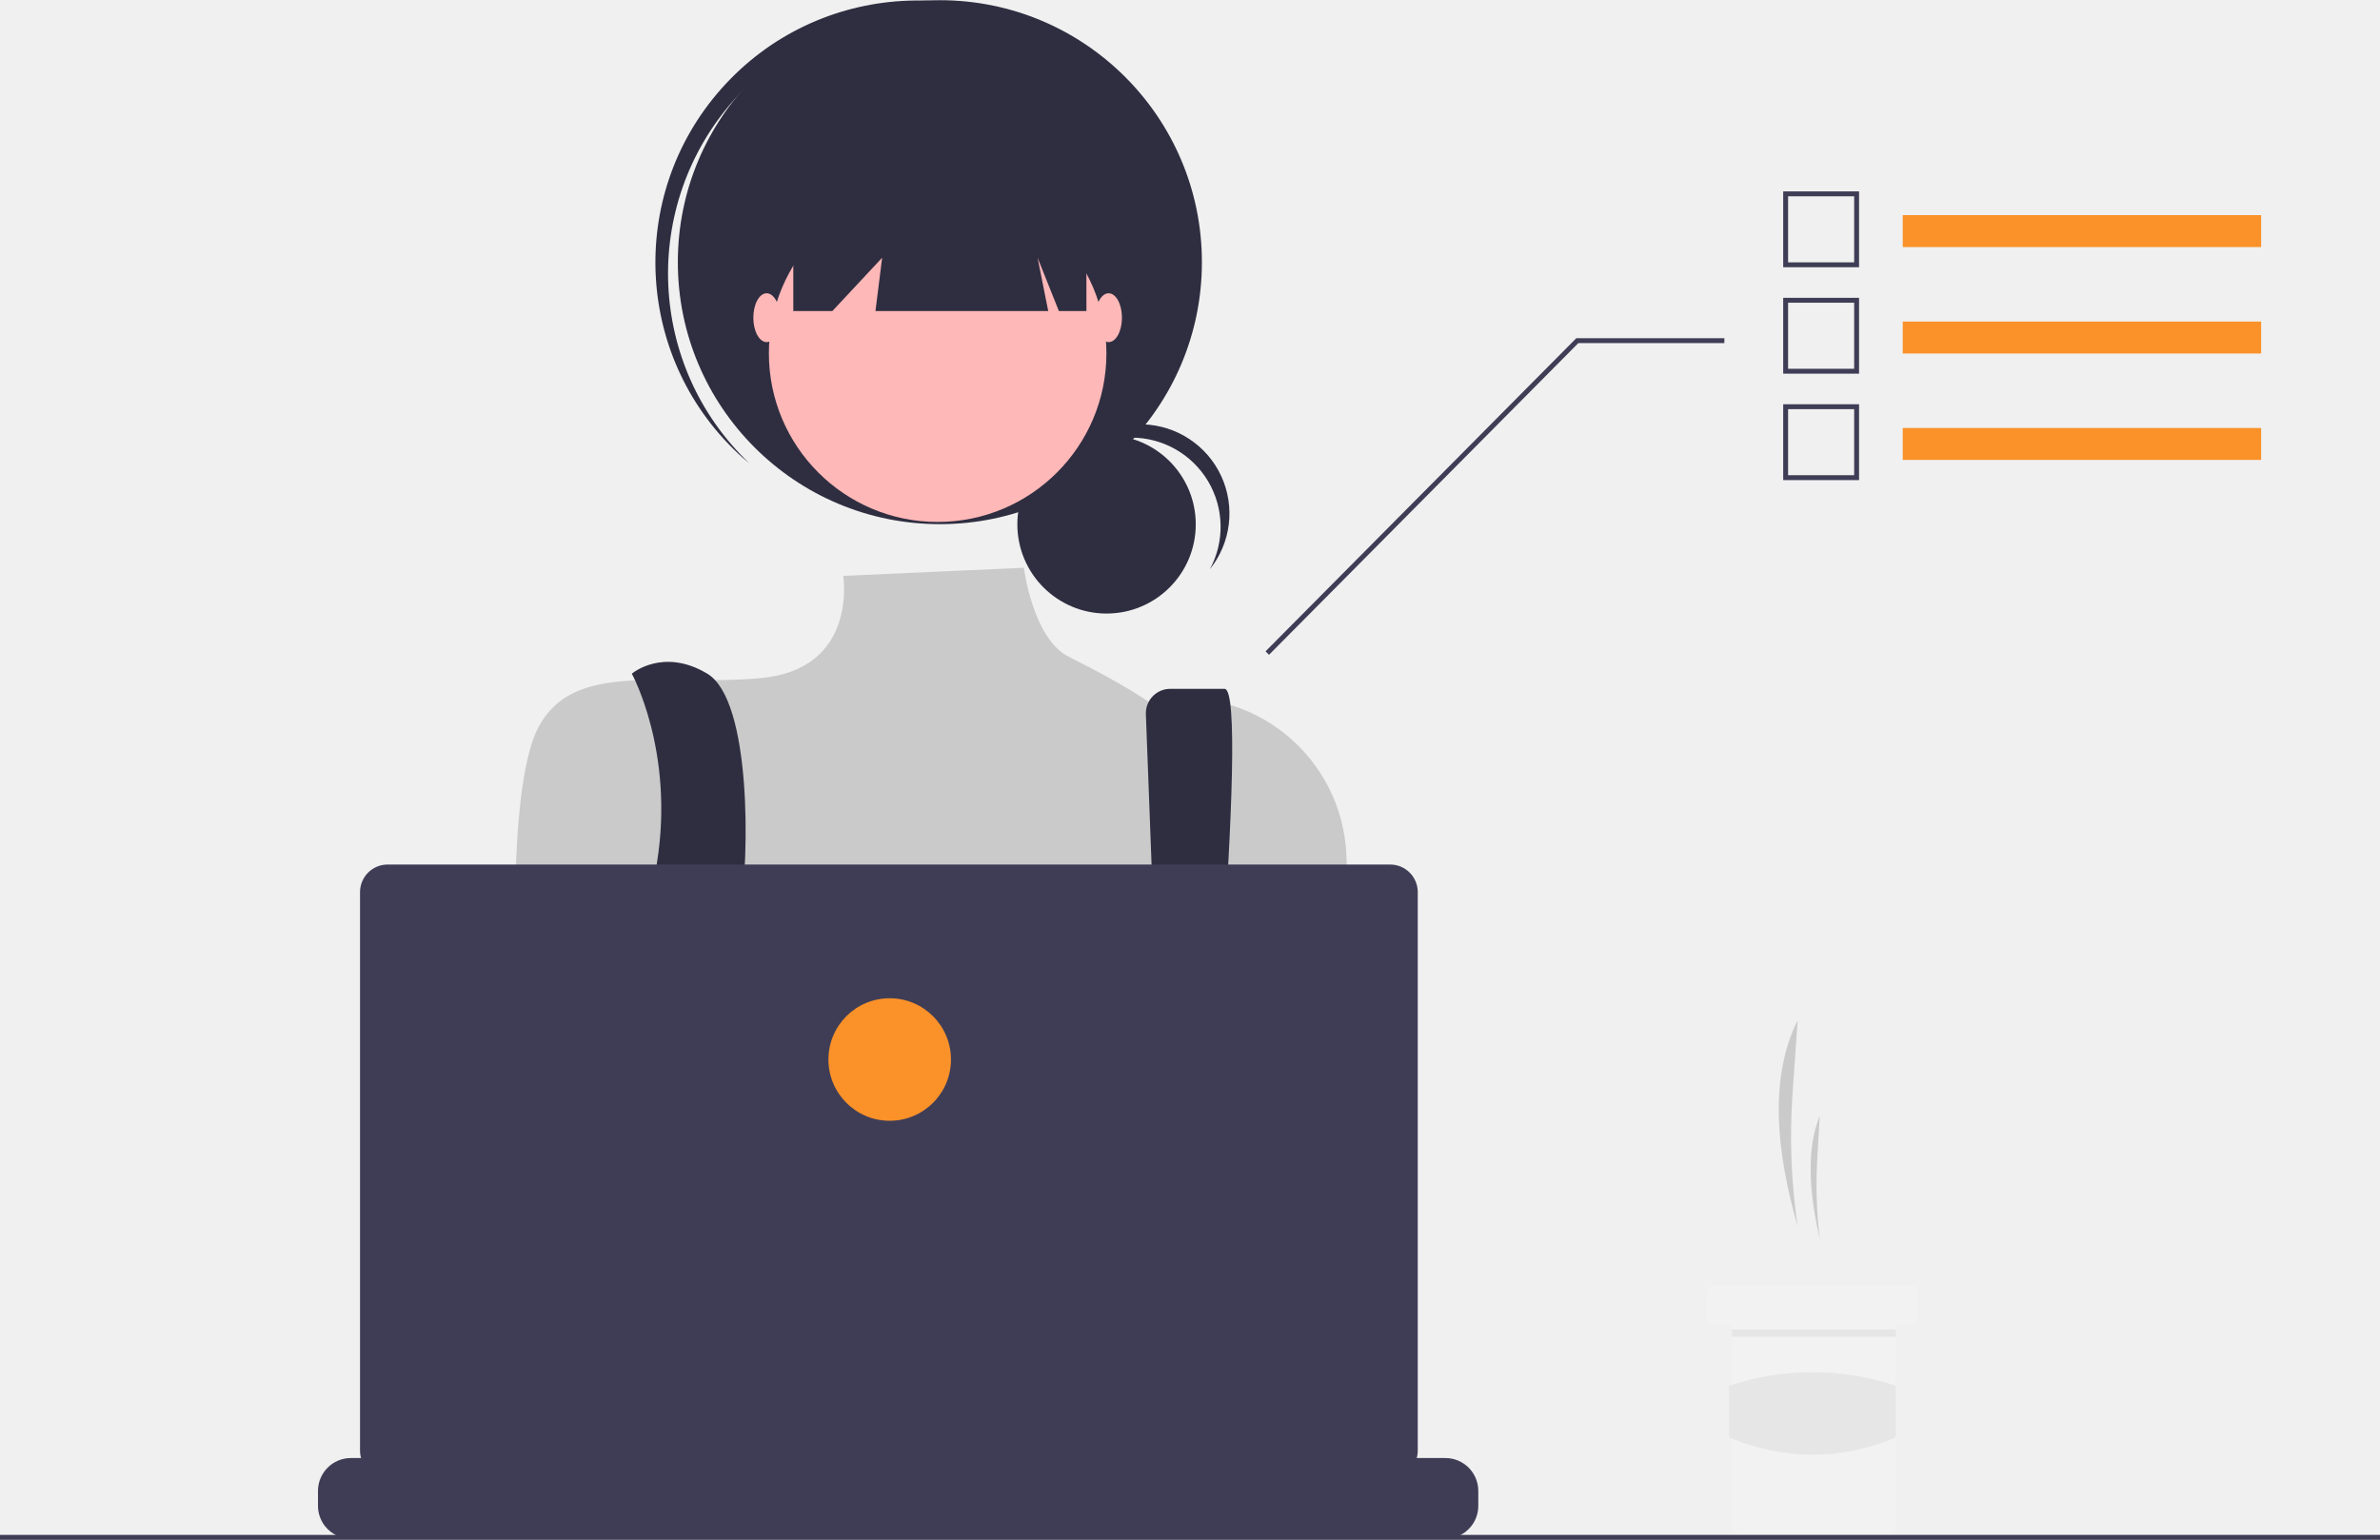
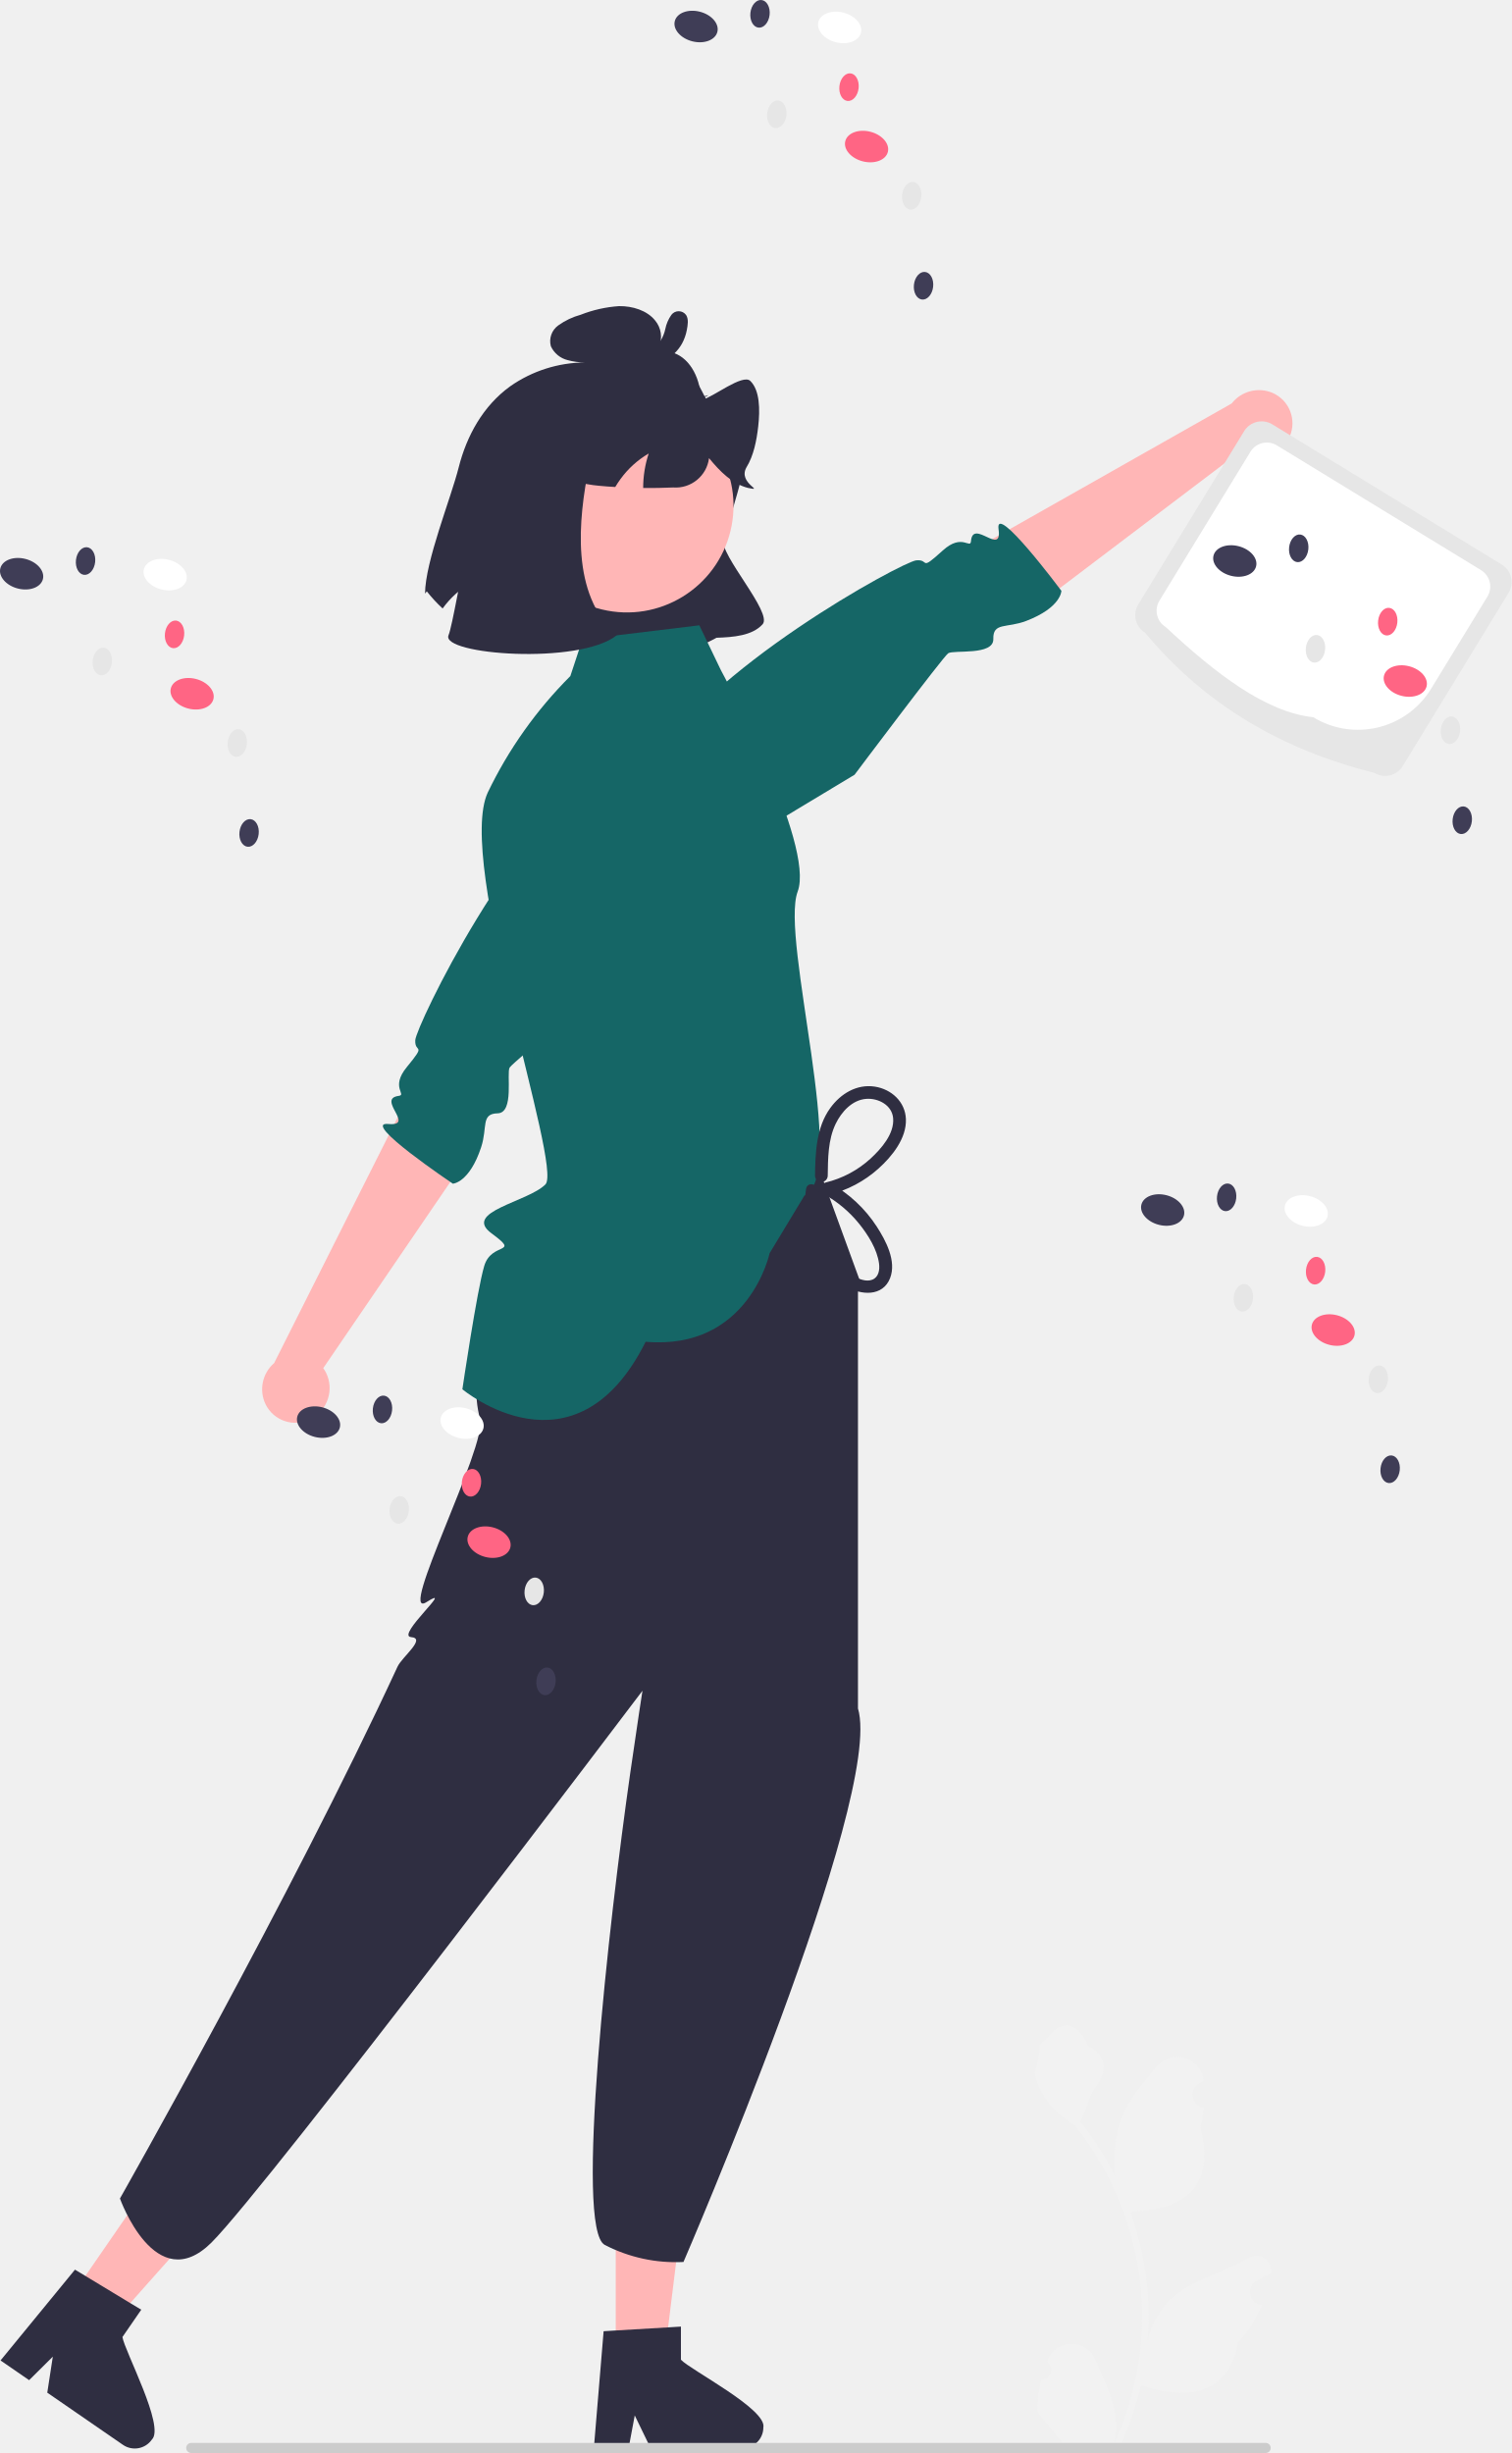
- <svg xmlns="http://www.w3.org/2000/svg" data-name="Layer 1" width="971.052" height="628.381" viewBox="0 0 971.052 628.381">
-   <path d="M847.931,636.215h0a249.626,249.626,0,0,1-2.095-54.111l2.095-29.889h0c-11.542,22.966-8.933,53.192,0,84Z" transform="translate(-114.4741 -135.8093)" fill="#cacaca" />
-   <path d="M856.931,641.215h0a183.497,183.497,0,0,1-1.008-32.209l1.008-17.791h0C851.378,604.885,852.633,622.877,856.931,641.215Z" transform="translate(-114.4741 -135.8093)" fill="#cacaca" />
-   <path d="M896.936,663.217v10a3.016,3.016,0,0,1-3,3h-5a.996.996,0,0,0-1,1v82a3.016,3.016,0,0,1-3,3h-61a3.002,3.002,0,0,1-3-3v-82a1.003,1.003,0,0,0-1-1h-6a3.002,3.002,0,0,1-3-3v-10a2.996,2.996,0,0,1,3-3h80A3.009,3.009,0,0,1,896.936,663.217Z" transform="translate(-114.4741 -135.8093)" fill="#f2f2f2" />
-   <rect x="706.552" y="542.508" width="67" height="3" fill="#e6e6e6" />
-   <path d="M887.936,722.462c-22.42,9.278-45.084,9.38-68,0V701.327a106.79,106.79,0,0,1,68,0Z" transform="translate(-114.4741 -135.8093)" fill="#e6e6e6" />
-   <circle cx="451.481" cy="213.985" r="36.396" fill="#2f2e41" />
-   <path d="M576.095,314.401a36.401,36.401,0,0,1,32.039,53.669,36.387,36.387,0,1,0-60.454-39.982A36.306,36.306,0,0,1,576.095,314.401Z" transform="translate(-114.4741 -135.8093)" fill="#2f2e41" />
-   <circle cx="383.471" cy="106.996" r="106.912" fill="#2f2e41" />
-   <path d="M414.036,176.471A106.893,106.893,0,0,1,562.203,165.261c-.874-.831-1.739-1.669-2.648-2.476a106.913,106.913,0,0,0-142.066,159.807c.908.808,1.842,1.568,2.77,2.339A106.893,106.893,0,0,1,414.036,176.471Z" transform="translate(-114.4741 -135.8093)" fill="#2f2e41" />
-   <circle cx="382.565" cy="144.143" r="68.859" fill="#ffb8b8" />
-   <path d="M532.214,367.505l-73.688,3.313s6.15,38.108-33.715,41.732-76.107-7.248-90.604,19.933-8.248,123.966-8.248,123.966,27.181,97.852,48.926,112.349,212.013-5.436,212.013-5.436L666.526,562.817l-2.697-77.54c-1.408-40.491-38.377-70.892-78.194-63.398q-1.173.221-2.362.475s-8.747-6.538-32.747-18.538C535.849,396.479,532.214,367.505,532.214,367.505Z" transform="translate(-114.4741 -135.8093)" fill="#cacaca" />
-   <path d="M372.26,410.738s17.514,31.778,10.266,77.08,23.164,141.114,23.164,141.114l21.745-5.436s-14.497-94.228-10.872-115.973,4.624-85.913-13.497-96.785S372.26,410.738,372.26,410.738Z" transform="translate(-114.4741 -135.8093)" fill="#2f2e41" />
-   <path d="M581.999,427.4l7.617,200.626,14.497,9.06s20.839-220.167,9.966-220.167H591.956a9.97,9.97,0,0,0-9.97,9.97Q581.986,427.145,581.999,427.4Z" transform="translate(-114.4741 -135.8093)" fill="#2f2e41" />
-   <circle cx="301.182" cy="479.532" r="9.06" fill="#fa9129" />
-   <circle cx="482.39" cy="488.592" r="9.06" fill="#fa9129" />
-   <polygon points="323.672 58.069 323.672 126.928 339.619 126.928 359.914 105.183 357.196 126.928 427.685 126.928 423.336 105.183 432.034 126.928 443.269 126.928 443.269 58.069 323.672 58.069" fill="#2f2e41" />
-   <ellipse cx="312.8" cy="129.647" rx="5.436" ry="9.966" fill="#ffb8b8" />
-   <ellipse cx="452.329" cy="129.647" rx="5.436" ry="9.966" fill="#ffb8b8" />
-   <path d="M717.626,744.255v6.07a13.34,13.34,0,0,1-.91,4.87,13.683,13.683,0,0,1-.97,2,13.437,13.437,0,0,1-11.55,6.56h-446.55a13.437,13.437,0,0,1-11.55-6.56,13.69,13.69,0,0,1-.97-2,13.341,13.341,0,0,1-.91-4.87v-6.07a13.426,13.426,0,0,1,13.423-13.43h25.747v-2.83a.559.559,0,0,1,.558-.56h13.432a.559.559,0,0,1,.56.558v2.832h8.39v-2.83a.559.559,0,0,1,.558-.56h13.432a.559.559,0,0,1,.56.558v2.832h8.4v-2.83a.559.559,0,0,1,.558-.56h13.432a.559.559,0,0,1,.56.558v2.832h8.39v-2.83a.559.559,0,0,1,.558-.56h13.432a.559.559,0,0,1,.56.558v2.832h8.39v-2.83a.559.559,0,0,1,.558-.56h13.432a.559.559,0,0,1,.56.558v2.832h8.4v-2.83a.559.559,0,0,1,.558-.56h13.432a.559.559,0,0,1,.56.558v2.832h8.39v-2.83a.559.559,0,0,1,.558-.56H526.806a.559.559,0,0,1,.56.558v2.832h8.4v-2.83a.559.559,0,0,1,.558-.56h13.432a.566.566,0,0,1,.56.56v2.83h8.39v-2.83a.559.559,0,0,1,.558-.56h13.432a.559.559,0,0,1,.56.558v2.832h8.39v-2.83a.559.559,0,0,1,.558-.56h13.432a.559.559,0,0,1,.56.558v2.832h8.4v-2.83a.559.559,0,0,1,.558-.56h13.432a.557.557,0,0,1,.55.56v2.83h8.4v-2.83a.559.559,0,0,1,.558-.56h13.432a.559.559,0,0,1,.56.558v2.832h8.39v-2.83a.559.559,0,0,1,.558-.56h13.432a.559.559,0,0,1,.56.558v2.832h39.17a13.426,13.426,0,0,1,13.43,13.423Z" transform="translate(-114.4741 -135.8093)" fill="#3f3d56" />
-   <rect y="626.381" width="971.052" height="2" fill="#3f3d56" />
-   <path d="M681.668,488.621H272.625a11.259,11.259,0,0,0-11.259,11.259V727.791A11.259,11.259,0,0,0,272.625,739.05H681.668a11.259,11.259,0,0,0,11.259-11.259V499.88a11.259,11.259,0,0,0-11.259-11.259Z" transform="translate(-114.4741 -135.8093)" fill="#3f3d56" />
-   <circle cx="363" cy="432.381" r="25" fill="#fa9129" />
-   <polygon points="517.763 267.219 643.969 140.016 703.552 140.016 703.552 138.016 643.134 138.016 642.841 138.313 516.341 265.813 517.763 267.219" fill="#3f3d56" />
-   <rect x="776.328" y="87.792" width="146.224" height="13.03" fill="#fa9129" />
-   <path d="M872.981,244.87H842.026V213.915H872.981Zm-28.955-2H870.981V215.915H844.026Z" transform="translate(-114.4741 -135.8093)" fill="#3f3d56" />
-   <rect x="776.328" y="131.225" width="146.224" height="13.03" fill="#fa9129" />
-   <path d="M872.981,288.303H842.026V257.348H872.981Zm-28.955-2H870.981V259.348H844.026Z" transform="translate(-114.4741 -135.8093)" fill="#3f3d56" />
-   <rect x="776.328" y="174.658" width="146.224" height="13.03" fill="#fa9129" />
-   <path d="M872.981,331.736H842.026V300.781H872.981Zm-28.955-2H870.981V302.781H844.026Z" transform="translate(-114.4741 -135.8093)" fill="#3f3d56" />
+ <svg xmlns="http://www.w3.org/2000/svg" data-name="Layer 1" width="356.357" height="578.273" viewBox="0 0 356.357 578.273">
+   <path d="M529.964,271.023c-1.853,7.357-7.891,22.151-7.944,29.781l.417-.539a34.099,34.099,0,0,0,3.73,4.041,21.903,21.903,0,0,1,6.681-6.069,26.219,26.219,0,0,0-1.232,10.32c4.253,8.943,17.475,2.906,25.414.787,9.321,8.131,20.381,9.08,33.715,1.864,3.986-.13,8.419-.482,10.858-3.179s-10.246-16.488-9.206-19.943c7.406-24.608,6.987-21.932-2.718-31.314-2.136-2.065-2.597-5.517-5.113-7.421-3.491-2.64-8.333-2.94-12.781-3.103a6.647,6.647,0,0,0,5.396-3.649,5.996,5.996,0,0,0-.922-6.191c-1.905-2.366-5.338-3.425-8.505-3.376a30.275,30.275,0,0,0-9.036,2.029,16.51,16.51,0,0,0-5.296,2.522,4.572,4.572,0,0,0-1.735,4.913,5.924,5.924,0,0,0,3.979,3.269,15.505,15.505,0,0,0,4.07.541,31.064,31.064,0,0,0-17.625,5.615C535.651,256.582,531.827,263.668,529.964,271.023Z" transform="translate(-421.8213 -160.8634)" fill="#2f2e41" />
+   <circle cx="569.612" cy="280.111" r="25.127" transform="translate(-257.6314 607.6664) rotate(-76.49097)" fill="#ffb6b6" />
+   <path d="M552.839,270.018c2.037,4.167,6.353,5.012,10.286,5.37,1.24.117,2.486.213,3.738.28.374-.624.778-1.241,1.207-1.831a21.903,21.903,0,0,1,6.681-6.069,25.812,25.812,0,0,0-1.305,8.139q3.526.032,7.065-.125a7.934,7.934,0,0,0,8.463-6.92c2.593,3.181,5.546,6.108,9.165,7.02,4.224.9-2.459-1.059-.353-4.829,1.714-2.786,2.4-6.309,2.782-9.671.448-3.996.384-8.52-1.861-10.712-1.801-1.776-8.895,3.909-11.309,4.416-5.324,1.144,4.932-2.528-.046-.322l-.305,1.046c.163-5.472-2.468-10.357-6.292-11.702-2.577-.896-5.45-.297-8.235.335a37.391,37.391,0,0,0-10.337,3.496,20.58,20.58,0,0,0-8.577,8.993C551.62,261.07,551.081,266.419,552.839,270.018Z" transform="translate(-421.8213 -160.8634)" fill="#2f2e41" />
+   <path d="M576.17,241.922c-.256-.039.394-.032.174.003a2.048,2.048,0,0,0,.32-.09c.018-.006.255-.119.098-.038a2.017,2.017,0,0,0,.866-.749,8.356,8.356,0,0,0,1.029-2.6,8.754,8.754,0,0,1,1.443-3.365,2.155,2.155,0,0,1,3.477.057c.63,1.007.367,2.389.165,3.489a10.802,10.802,0,0,1-1.158,3.264,9.879,9.879,0,0,1-4.05,3.912,10.334,10.334,0,0,1-6.411,1.059,1.57,1.57,0,0,1-.449-2.837l3.322-1.918a1.555,1.555,0,1,1,1.624,2.651l-3.322,1.918-.449-2.837a6.182,6.182,0,0,0,1.378.047,5.205,5.205,0,0,0,1.45-.26,6.454,6.454,0,0,0,1.305-.513,8.88,8.88,0,0,0,.774-.46q.136-.091.269-.186c-.006.005.371-.289.206-.153a8.768,8.768,0,0,0,1.14-1.167,3.539,3.539,0,0,0,.325-.478,8.23,8.23,0,0,0,.452-.847,8.075,8.075,0,0,0,.571-1.922,8.182,8.182,0,0,0,.116-.844,3.369,3.369,0,0,1,.021-.459c.083-.368.003.208.174.34l.713.39a.854.854,0,0,0,.709-.215q.093-.178-.043.061a5.075,5.075,0,0,0-.28.579,14.676,14.676,0,0,0-.448,1.42,14.78,14.78,0,0,1-1.085,2.955,5.005,5.005,0,0,1-5.15,2.816,1.567,1.567,0,0,1-1.148-1.875A1.586,1.586,0,0,1,576.17,241.922Z" transform="translate(-421.8213 -160.8634)" fill="#2f2e41" />
+   <polygon points="145.159 555.251 156.689 555.25 162.174 510.779 145.157 510.779 145.159 555.251" fill="#ffb6b6" />
+   <path d="M582.347,717.152v-7.816l-3.031.185-12.338.731-2.856.175-2.183,26.178L561.822,738.008h8.187l.263-1.394,1.189-6.335,3.07,6.335.672,1.394h21.704a4.904,4.904,0,0,0,4.873-4.883C602.696,728.847,584.647,719.598,582.347,717.152Z" transform="translate(-421.8213 -160.8634)" fill="#2f2e41" />
+   <polygon points="16.8 541.356 26.293 547.899 56.048 514.396 42.037 504.74 16.8 541.356" fill="#ffb6b6" />
+   <path d="M450.684,711.795l4.436-6.436-2.601-1.568L441.946,697.391l-2.451-1.476-16.654,20.314-.893,1.089,6.74,4.646,1.008-.998,4.574-4.541-1.068,6.958-.237,1.529,17.87,12.318a4.904,4.904,0,0,0,6.783-1.255C460.802,732.973,451.189,715.114,450.684,711.795Z" transform="translate(-421.8213 -160.8634)" fill="#2f2e41" />
+   <path d="M725.761,263.985a8.189,8.189,0,0,1-10.657,4.111,7.857,7.857,0,0,1-1.138-.625l-49.495,37.498-15.551-13.167,63.265-35.824a8.166,8.166,0,0,1,9.655-2.487,7.815,7.815,0,0,1,4.011,10.299Q725.807,263.888,725.761,263.985Z" transform="translate(-421.8213 -160.8634)" fill="#ffb6b6" />
+   <path d="M580.412,369.3s-17.492-4.463-5.238-27.433,59.381-48.585,62.643-48.904.616,2.789,6.266-2.334c4.596-4.167,6.477-.198,6.648-2.224.45-5.343,7.417,3.757,6.492-2.806s14.816,14.547,14.816,14.547-.005,3.913-8.272,7.087c-4.644,1.783-7.883.272-7.774,4.267s-9.415,2.5-10.649,3.374-22.063,28.628-22.063,28.628Z" transform="translate(-421.8213 -160.8634)" fill="#156666" />
+   <path d="M745.853,343.067c-21.382-5.322-39.74-15.784-54.091-33.055a4.845,4.845,0,0,1-1.606-6.653L715.12,262.509a4.845,4.845,0,0,1,6.653-1.606l54.091,33.055a4.845,4.845,0,0,1,1.606,6.653l-24.964,40.851A4.845,4.845,0,0,1,745.853,343.067Z" transform="translate(-421.8213 -160.8634)" fill="#e6e6e6" />
+   <path d="M731.43,329.95c-11.258-1.229-22.959-10.227-34.775-21.251a4.537,4.537,0,0,1-1.504-6.231L716.606,267.361a4.537,4.537,0,0,1,6.231-1.504l48.134,29.414a4.537,4.537,0,0,1,1.504,6.231l-13.29,21.749A20.211,20.211,0,0,1,731.43,329.95Z" transform="translate(-421.8213 -160.8634)" fill="#fff" />
+   <ellipse cx="746.761" cy="293.333" rx="3.601" ry="5.177" transform="translate(-142.8515 784.288) rotate(-75.77932)" fill="#fff" />
+   <ellipse cx="712.918" cy="293.115" rx="3.601" ry="5.177" transform="translate(-168.1697 751.3169) rotate(-75.77932)" fill="#3f3d56" />
+   <ellipse cx="753.112" cy="321.411" rx="3.601" ry="5.177" transform="translate(-165.2787 811.6251) rotate(-75.77932)" fill="#ff6584" />
+   <ellipse cx="763.758" cy="333.018" rx="3.272" ry="2.276" transform="translate(-73.83478 894.2077) rotate(-83.62433)" fill="#e6e6e6" />
+   <ellipse cx="766.541" cy="354.226" rx="3.272" ry="2.276" transform="translate(-92.43757 915.8262) rotate(-83.62433)" fill="#3f3d56" />
+   <ellipse cx="731.94" cy="313.81" rx="3.272" ry="2.276" transform="translate(-83.02963 845.512) rotate(-83.62433)" fill="#e6e6e6" />
+   <ellipse cx="748.972" cy="307.411" rx="3.272" ry="2.276" transform="translate(-61.53037 856.7505) rotate(-83.62433)" fill="#ff6584" />
+   <ellipse cx="727.99" cy="290.125" rx="3.272" ry="2.276" transform="translate(-63.00306 820.531) rotate(-83.62433)" fill="#3f3d56" />
+   <path d="M624.084,465.487l.297-3.119-12.824-35.158-54.651,10.538s-28.166,34.698-21.903,57.664c1.699,6.228-19.674,47.596-12.64,43.134s-7.316,7.957-3.641,8.248-2.096,4.621-3.189,6.981c-25.174,54.372-65.434,125.365-65.434,125.365s8.373,23.539,21.585,10.378S573.28,559.439,573.28,559.439s-1.191,7.612-2.852,19.186c-5.132,35.755-13.193,107.734-6.031,111.461a36.321,36.321,0,0,0,18.549,4.018S630.348,584.493,624.084,563.615" transform="translate(-421.8213 -160.8634)" fill="#2f2e41" />
+   <path d="M591.77,318.849l-5.086-10.573L559.126,311.615l-2.849,8.626a100.05,100.05,0,0,0-19.456,27.424c-7.625,16.289,17.752,88.244,13.577,92.42s-19.647,6.426-12.688,11.541,0,1.844-1.734,7.68-5.149,29.065-5.149,29.065,26.495,22.21,43.198-11.195c24.358,2.088,29.23-20.878,29.23-20.878l8.189-13.563c10.625-4.863-5.753-60.555-1.577-71.69S591.77,318.849,591.77,318.849Z" transform="translate(-421.8213 -160.8634)" fill="#156666" />
+   <path d="M616.955,438.068c.063-4.09.051-8.495,1.867-12.263,1.364-2.831,3.896-5.658,7.233-5.895,2.837-.201,6.057,1.476,6.318,4.56.31,3.665-2.776,7.167-5.275,9.481a24.131,24.131,0,0,1-10.681,5.69,1.516,1.516,0,0,0-.358,2.742,28.195,28.195,0,0,1,8.261,6.924c2.108,2.604,4.288,6.043,4.733,9.431.19,1.444-.066,3.199-1.595,3.802-1.452.573-3.218-.173-4.464-.911a18.043,18.043,0,0,1-6.605-7.951,20.392,20.392,0,0,1-1.647-11.754c.31-1.889-2.581-2.701-2.893-.798-1.375,8.387,1.972,18.374,9.476,22.997,3.414,2.104,8.622,2.473,10.336-1.966,1.553-4.022-1.017-8.855-3.164-12.163a30.963,30.963,0,0,0-10.925-10.202l-.358,2.742a27.276,27.276,0,0,0,11.718-6.2c3.193-2.867,6.631-7.123,6.453-11.667-.159-4.084-3.422-7.046-7.334-7.643-4.253-.649-8.048,1.668-10.485,5.028-3.343,4.609-3.526,10.545-3.611,16.016a1.501,1.501,0,0,0,3,0Z" transform="translate(-421.8213 -160.8634)" fill="#2f2e41" />
+   <path d="M495.122,495.351a8.189,8.189,0,0,0,3.579-10.847,7.856,7.856,0,0,0-.68-1.106L533.028,432.111l-13.919-14.882-32.654,64.958a8.166,8.166,0,0,0-2.007,9.766,7.815,7.815,0,0,0,10.485,3.497Q495.028,495.402,495.122,495.351Z" transform="translate(-421.8213 -160.8634)" fill="#ffb6b6" />
+   <path d="M593.126,344.977s-5.322-17.25-27.659-3.877-45.592,61.709-45.749,64.983,2.816.477-2.022,6.374c-3.935,4.796.122,6.479-1.893,6.75-5.314.714,4.119,7.222-2.482,6.623s15.262,14.079,15.262,14.079,3.908-.198,6.67-8.613c1.551-4.726-.117-7.887,3.878-7.975s2.032-9.527,2.844-10.803,27.503-23.451,27.503-23.451Z" transform="translate(-421.8213 -160.8634)" fill="#156666" />
+   <path d="M558.169,259.875c16.424-18.941-12.772,31.21,9.039,50.761-8.89,7.053-41.496,4.551-39.654,0s7.882-47.971,14.362-50.761S558.169,259.875,558.169,259.875Z" transform="translate(-421.8213 -160.8634)" fill="#2f2e41" />
+   <ellipse cx="530.761" cy="496.333" rx="3.601" ry="5.177" transform="translate(-502.5689 728.0385) rotate(-75.77932)" fill="#fff" />
+   <ellipse cx="496.918" cy="496.115" rx="3.601" ry="5.177" transform="translate(-527.8872 695.0674) rotate(-75.77932)" fill="#3f3d56" />
+   <ellipse cx="537.112" cy="524.411" rx="3.601" ry="5.177" transform="translate(-524.9962 755.3757) rotate(-75.77932)" fill="#ff6584" />
+   <ellipse cx="547.758" cy="536.018" rx="3.272" ry="2.276" transform="translate(-467.5931 860.0011) rotate(-83.62433)" fill="#e6e6e6" />
+   <ellipse cx="550.541" cy="557.226" rx="3.272" ry="2.276" transform="translate(-486.1959 881.6196) rotate(-83.62433)" fill="#3f3d56" />
+   <ellipse cx="515.94" cy="516.81" rx="3.272" ry="2.276" transform="translate(-476.788 811.3054) rotate(-83.62433)" fill="#e6e6e6" />
+   <ellipse cx="532.972" cy="510.411" rx="3.272" ry="2.276" transform="translate(-455.2887 822.5439) rotate(-83.62433)" fill="#ff6584" />
+   <ellipse cx="511.99" cy="493.125" rx="3.272" ry="2.276" transform="translate(-456.7614 786.3244) rotate(-83.62433)" fill="#3f3d56" />
+   <ellipse cx="729.761" cy="446.333" rx="3.601" ry="5.177" transform="translate(-303.9869 883.2234) rotate(-75.77932)" fill="#fff" />
+   <ellipse cx="695.918" cy="446.115" rx="3.601" ry="5.177" transform="translate(-329.3051 850.2523) rotate(-75.77932)" fill="#3f3d56" />
+   <ellipse cx="736.112" cy="474.411" rx="3.601" ry="5.177" transform="translate(-326.4141 910.5605) rotate(-75.77932)" fill="#ff6584" />
+   <ellipse cx="746.758" cy="486.018" rx="3.272" ry="2.276" transform="translate(-241.0007 1013.323) rotate(-83.62433)" fill="#e6e6e6" />
+   <ellipse cx="749.541" cy="507.226" rx="3.272" ry="2.276" transform="translate(-259.6035 1034.941) rotate(-83.62433)" fill="#3f3d56" />
+   <ellipse cx="714.94" cy="466.81" rx="3.272" ry="2.276" transform="translate(-250.1956 964.627) rotate(-83.62433)" fill="#e6e6e6" />
+   <ellipse cx="731.972" cy="460.411" rx="3.272" ry="2.276" transform="translate(-228.6963 975.8654) rotate(-83.62433)" fill="#ff6584" />
+   <ellipse cx="710.99" cy="443.125" rx="3.272" ry="2.276" transform="translate(-230.169 939.646) rotate(-83.62433)" fill="#3f3d56" />
+   <ellipse cx="460.761" cy="296.333" rx="3.601" ry="5.177" transform="translate(-361.5016 509.315) rotate(-75.77932)" fill="#fff" />
+   <ellipse cx="426.918" cy="296.115" rx="3.601" ry="5.177" transform="translate(-386.8198 476.3439) rotate(-75.77932)" fill="#3f3d56" />
+   <ellipse cx="467.112" cy="324.411" rx="3.601" ry="5.177" transform="translate(-383.9288 536.6522) rotate(-75.77932)" fill="#ff6584" />
+   <ellipse cx="477.758" cy="336.018" rx="3.272" ry="2.276" transform="translate(-331.0568 612.6434) rotate(-83.62433)" fill="#e6e6e6" />
+   <ellipse cx="480.541" cy="357.226" rx="3.272" ry="2.276" transform="translate(-349.6596 634.2619) rotate(-83.62433)" fill="#3f3d56" />
+   <ellipse cx="445.94" cy="316.81" rx="3.272" ry="2.276" transform="translate(-340.2516 563.9478) rotate(-83.62433)" fill="#e6e6e6" />
+   <ellipse cx="462.972" cy="310.411" rx="3.272" ry="2.276" transform="translate(-318.7524 575.1862) rotate(-83.62433)" fill="#ff6584" />
+   <ellipse cx="441.99" cy="293.125" rx="3.272" ry="2.276" transform="translate(-320.2251 538.9668) rotate(-83.62433)" fill="#3f3d56" />
+   <ellipse cx="619.761" cy="167.333" rx="3.601" ry="5.177" transform="translate(-116.5141 566.1325) rotate(-75.77932)" fill="#fff" />
+   <ellipse cx="585.918" cy="167.115" rx="3.601" ry="5.177" transform="translate(-141.8323 533.1614) rotate(-75.77932)" fill="#3f3d56" />
+   <ellipse cx="626.112" cy="195.411" rx="3.601" ry="5.177" transform="translate(-138.9413 593.4697) rotate(-75.77932)" fill="#ff6584" />
+   <ellipse cx="636.758" cy="207.018" rx="3.272" ry="2.276" transform="translate(-61.5111 655.9851) rotate(-83.62433)" fill="#e6e6e6" />
+   <ellipse cx="639.541" cy="228.226" rx="3.272" ry="2.276" transform="translate(-80.11389 677.6036) rotate(-83.62433)" fill="#3f3d56" />
+   <ellipse cx="604.94" cy="187.81" rx="3.272" ry="2.276" transform="translate(-70.70596 607.2894) rotate(-83.62433)" fill="#e6e6e6" />
+   <ellipse cx="621.972" cy="181.411" rx="3.272" ry="2.276" transform="translate(-49.20669 618.5279) rotate(-83.62433)" fill="#ff6584" />
+   <ellipse cx="600.99" cy="164.125" rx="3.272" ry="2.276" transform="translate(-50.67939 582.3084) rotate(-83.62433)" fill="#3f3d56" />
+   <path d="M667.267,721.804a2.269,2.269,0,0,0,1.645-3.933l-.155-.618q.031-.074.062-.148a6.094,6.094,0,0,1,11.241.042c1.839,4.428,4.179,8.864,4.756,13.546a18.029,18.029,0,0,1-.316,6.2,72.282,72.282,0,0,0,6.575-30.021,69.766,69.766,0,0,0-.433-7.783q-.358-3.178-.995-6.31A73.119,73.119,0,0,0,675.146,661.788a19.459,19.459,0,0,1-8.093-8.397,14.843,14.843,0,0,1-1.35-4.056c.394.052,1.486-5.949,1.188-6.317.549-.833,1.532-1.247,2.131-2.06,2.982-4.043,7.091-3.337,9.236,2.157,4.582,2.313,4.627,6.148,1.815,9.837-1.789,2.347-2.035,5.522-3.604,8.035.162.207.329.407.491.614a73.591,73.591,0,0,1,7.681,12.169A30.593,30.593,0,0,1,686.468,659.56c1.748-4.217,5.025-7.769,7.91-11.415a6.279,6.279,0,0,1,11.184,3.083q.009.081.017.161-.643.363-1.259.77a3.078,3.078,0,0,0,1.241,5.602l.063.01a30.628,30.628,0,0,1-.807,4.579c3.702,14.316-4.29,19.53-15.701,19.764-.252.129-.497.258-.749.381a75.115,75.115,0,0,1,4.043,19.028,71.243,71.243,0,0,1-.052,11.503l.019-.136a18.826,18.826,0,0,1,6.427-10.87c4.946-4.063,11.933-5.559,17.268-8.824a3.533,3.533,0,0,1,5.411,3.437l-.022.143a20.675,20.675,0,0,0-2.319,1.117q-.643.363-1.259.77a3.078,3.078,0,0,0,1.241,5.602l.063.01c.045.006.084.013.129.019a30.655,30.655,0,0,1-5.639,8.829c-2.315,12.497-12.256,13.683-22.89,10.044h-.006a75.092,75.092,0,0,1-5.044,14.726H667.718c-.065-.2-.123-.407-.181-.607a20.475,20.475,0,0,0,4.986-.297c-1.337-1.641-2.674-3.294-4.011-4.935a1.119,1.119,0,0,1-.084-.097c-.678-.84-1.363-1.673-2.041-2.512l-0-.001a29.991,29.991,0,0,1,.879-7.64Z" transform="translate(-421.8213 -160.8634)" fill="#f2f2f2" />
+   <path d="M465.715,737.947a1.186,1.186,0,0,0,1.19,1.19h253.29a1.19,1.19,0,1,0,0-2.38h-253.29A1.187,1.187,0,0,0,465.715,737.947Z" transform="translate(-421.8213 -160.8634)" fill="#ccc" />
</svg>
